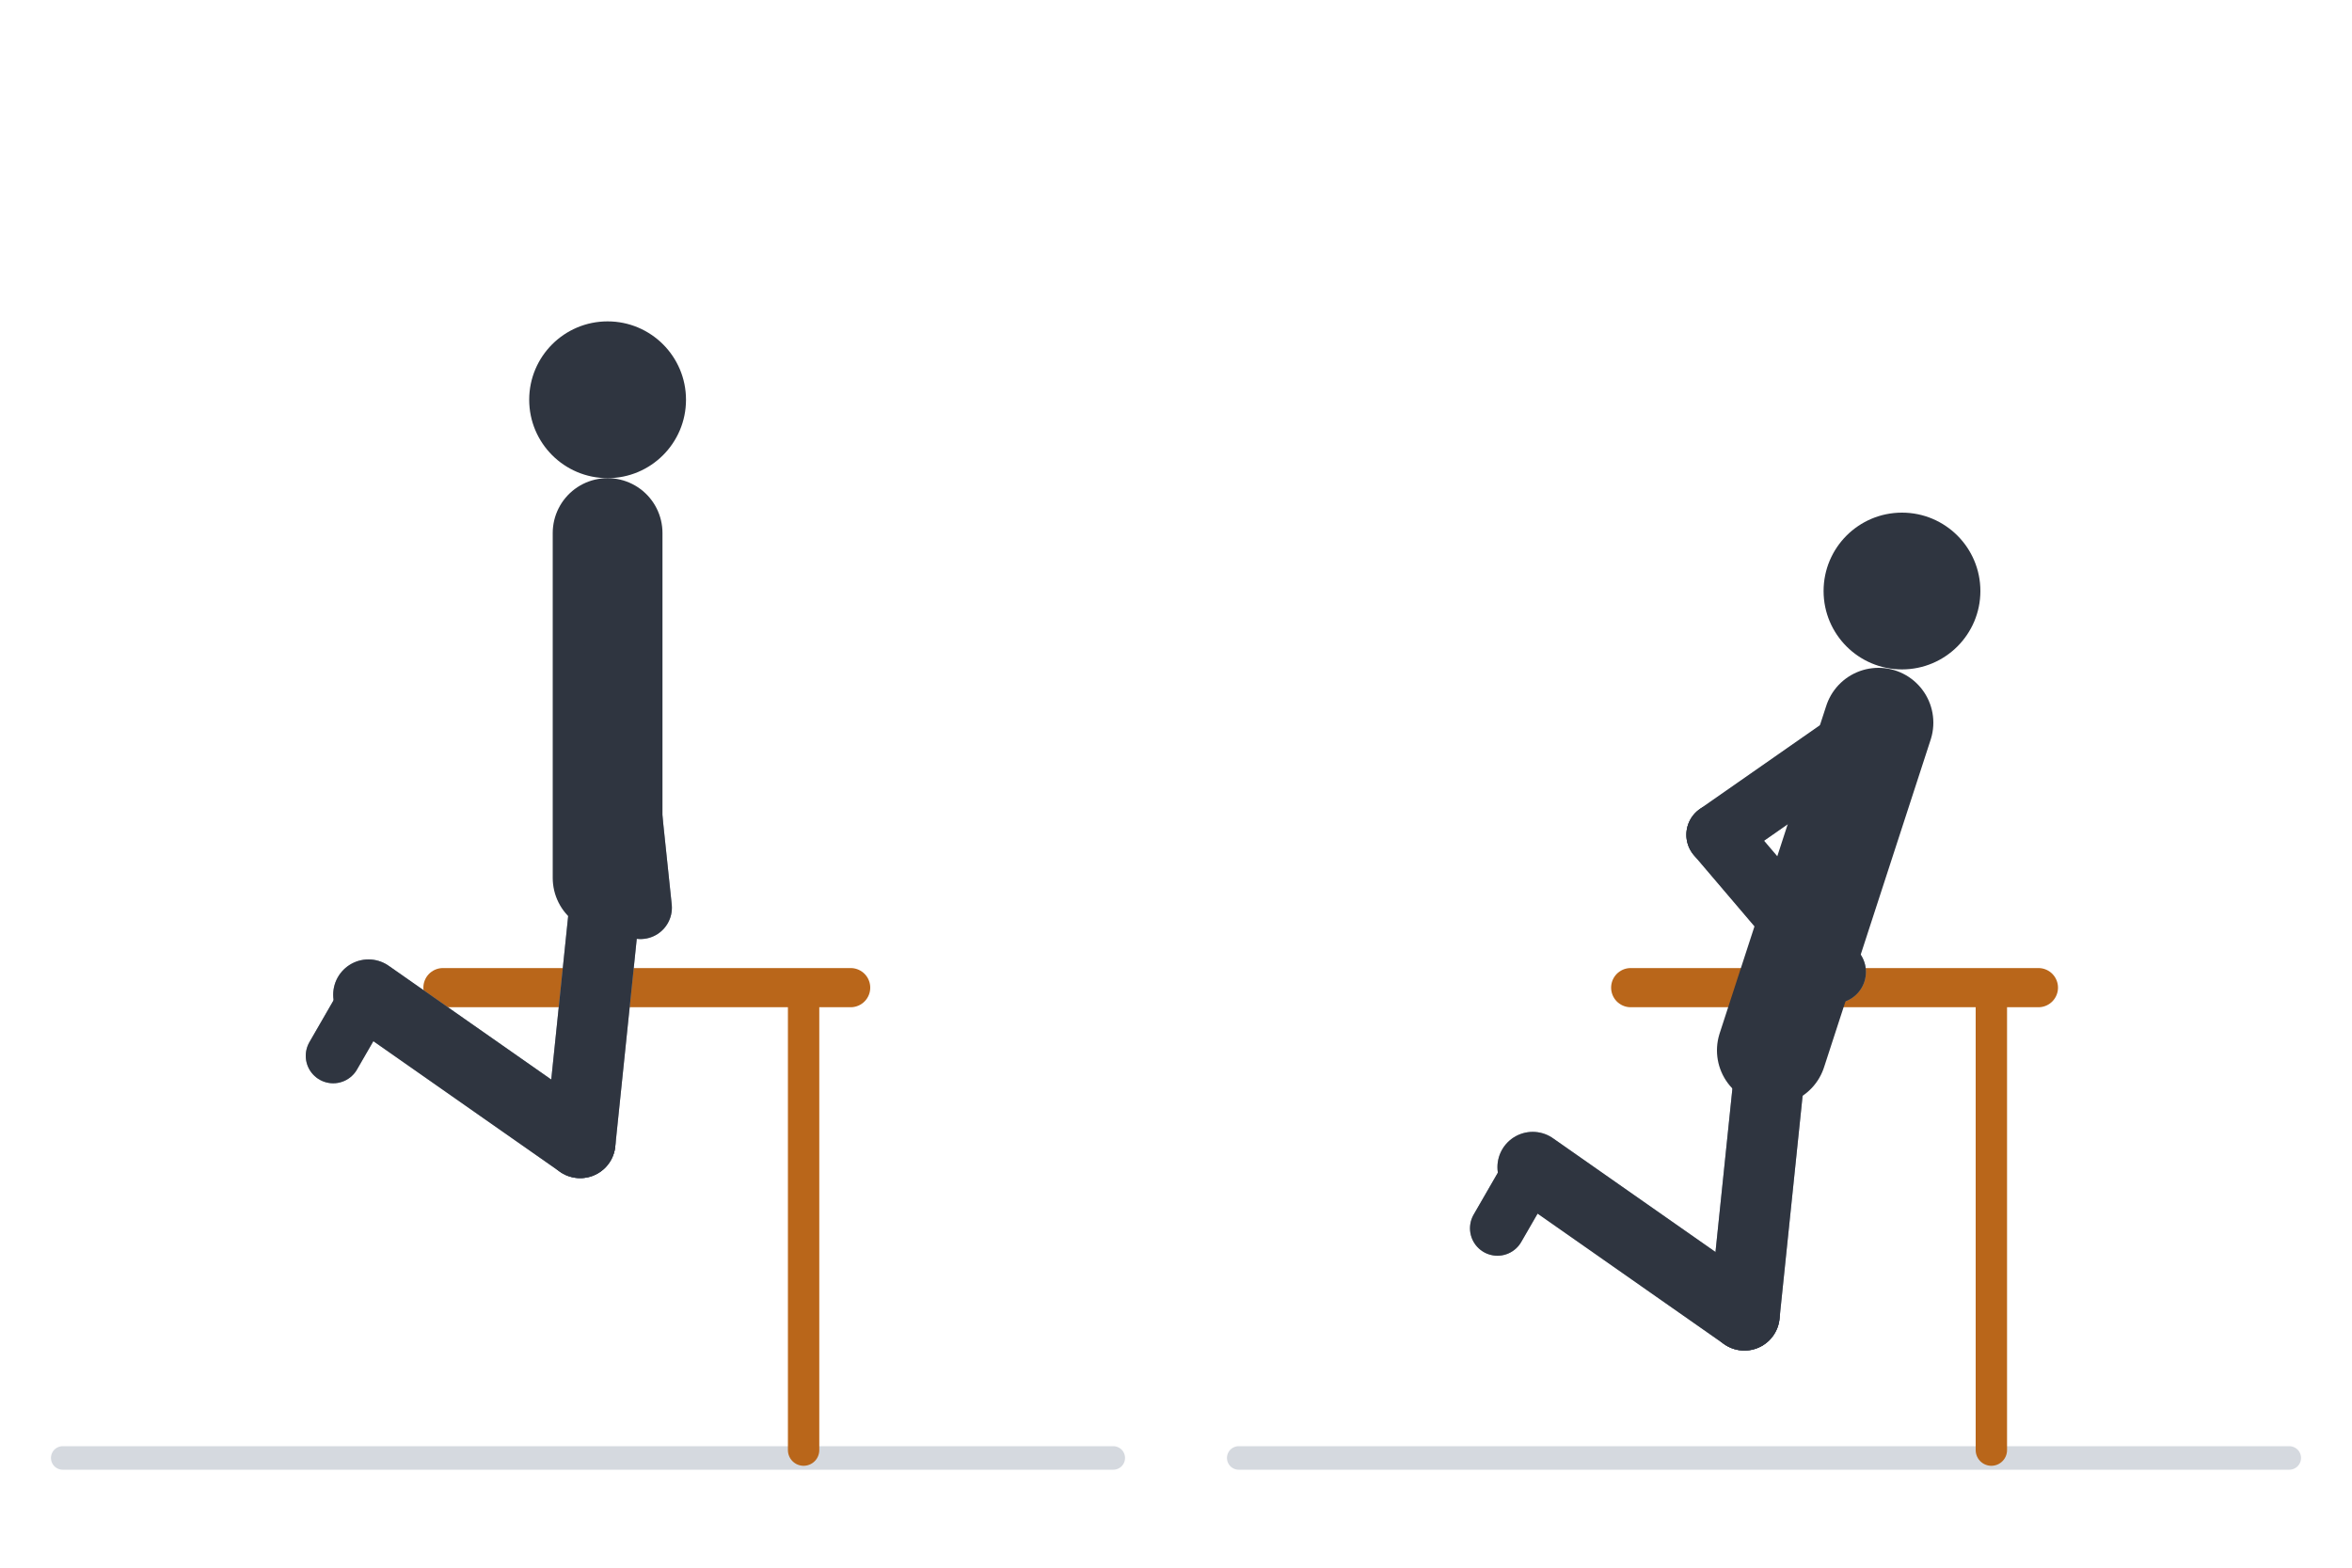
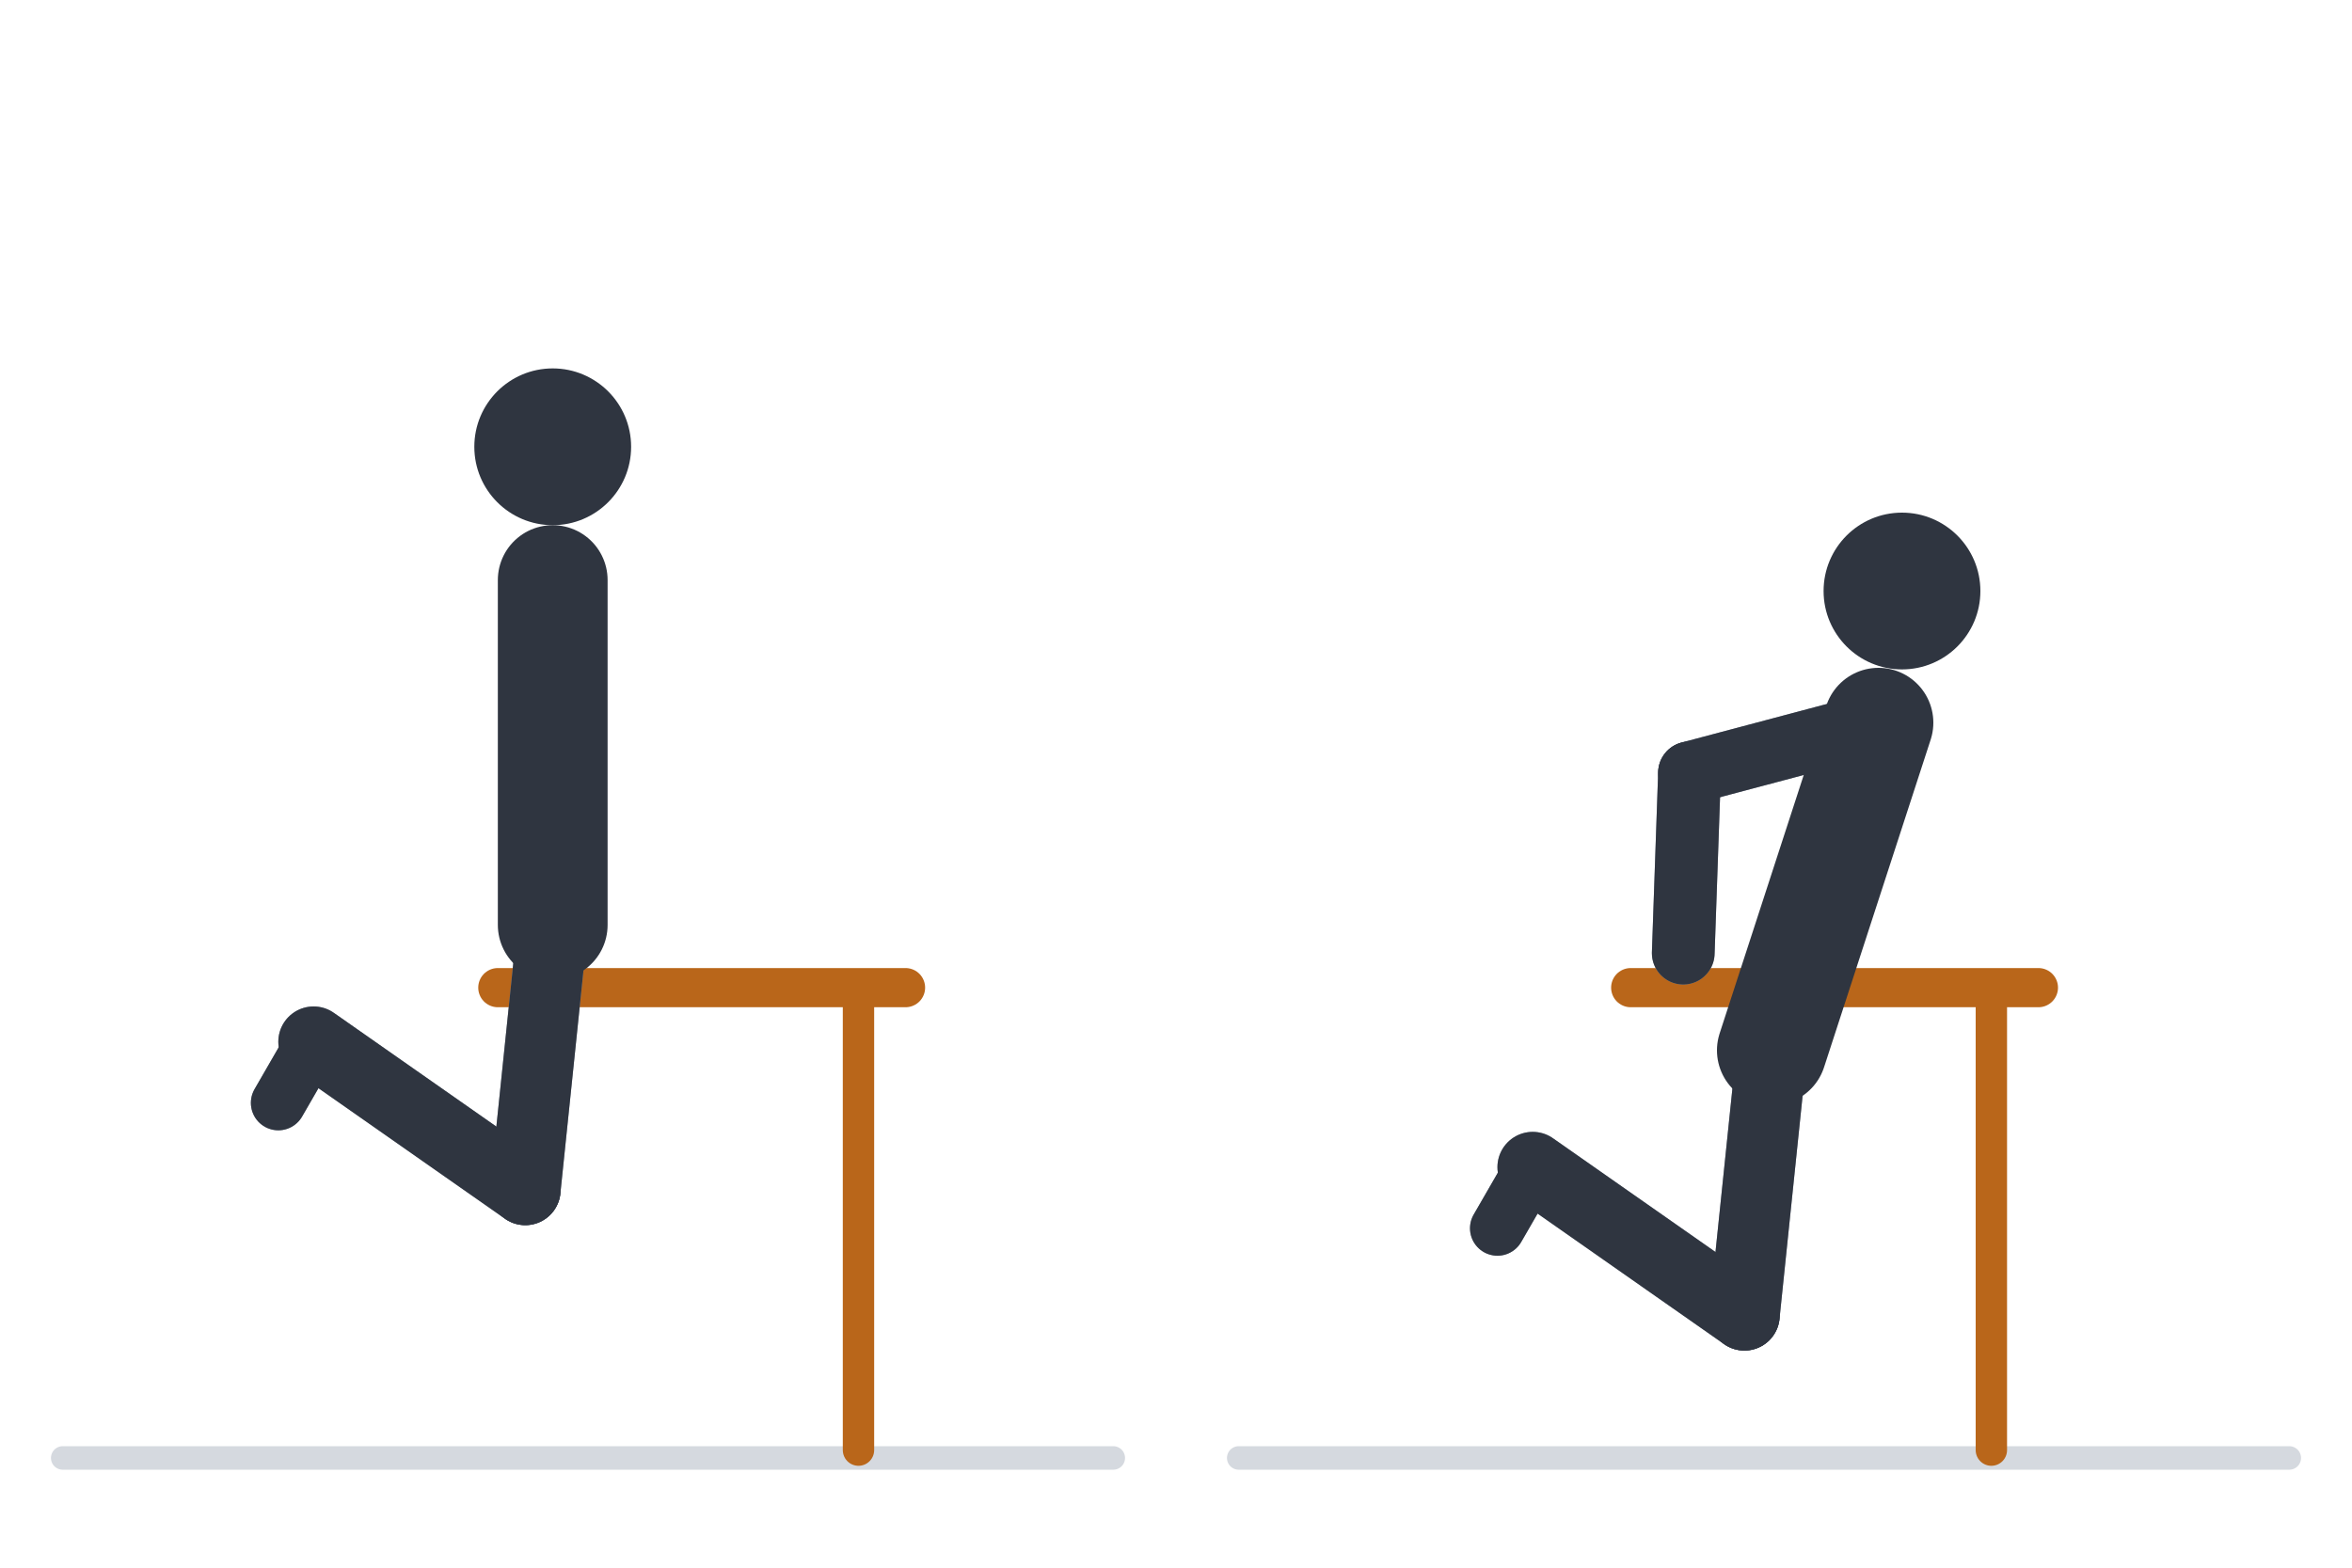
<svg xmlns="http://www.w3.org/2000/svg" width="300" height="200" viewBox="0 0 300 200">
  <line x1="8.0" y1="186.0" x2="142.0" y2="186.0" stroke="#D5D9DF" stroke-width="3" stroke-linecap="round" />
-   <line x1="56.5" y1="126.0" x2="108.5" y2="126.0" stroke="#B9661A" stroke-width="5" stroke-linecap="round" />
-   <line x1="102.5" y1="126.0" x2="102.5" y2="185.0" stroke="#B9661A" stroke-width="4" stroke-linecap="round" />
-   <line x1="77.5" y1="68.0" x2="79.3" y2="92.9" stroke="#8E96A3" stroke-width="8" stroke-linecap="round" />
-   <line x1="79.3" y1="92.9" x2="81.7" y2="115.8" stroke="#8E96A3" stroke-width="8" stroke-linecap="round" />
-   <line x1="77.5" y1="112.0" x2="74.0" y2="145.8" stroke="#8E96A3" stroke-width="9" stroke-linecap="round" />
-   <line x1="74.0" y1="145.8" x2="47.0" y2="126.9" stroke="#8E96A3" stroke-width="9" stroke-linecap="round" />
-   <line x1="47.0" y1="126.9" x2="42.5" y2="134.7" stroke="#8E96A3" stroke-width="7" stroke-linecap="round" />
-   <line x1="77.5" y1="112.0" x2="77.5" y2="68.0" stroke="#2F3540" stroke-width="14" stroke-linecap="round" />
-   <circle cx="77.5" cy="51.0" r="10.0" fill="#2F3540" />
-   <line x1="77.5" y1="112.0" x2="74.0" y2="145.8" stroke="#2F3540" stroke-width="9" stroke-linecap="round" />
-   <line x1="74.0" y1="145.8" x2="47.0" y2="126.9" stroke="#2F3540" stroke-width="9" stroke-linecap="round" />
-   <line x1="47.0" y1="126.9" x2="42.5" y2="134.7" stroke="#2F3540" stroke-width="7" stroke-linecap="round" />
-   <line x1="77.5" y1="68.0" x2="79.3" y2="92.9" stroke="#2F3540" stroke-width="8" stroke-linecap="round" />
-   <line x1="79.3" y1="92.9" x2="81.7" y2="115.8" stroke="#2F3540" stroke-width="8" stroke-linecap="round" />
+   <line x1="63.5" y1="126.0" x2="115.5" y2="126.0" stroke="#B9661A" stroke-width="5" stroke-linecap="round" />
+   <line x1="109.5" y1="126.0" x2="109.5" y2="185.0" stroke="#B9661A" stroke-width="4" stroke-linecap="round" />
+   <line x1="70.5" y1="74.0" x2="70.5" y2="99.0" stroke="#8E96A3" stroke-width="8" stroke-linecap="round" />
+   <line x1="70.5" y1="99.0" x2="70.5" y2="122.0" stroke="#8E96A3" stroke-width="8" stroke-linecap="round" />
+   <line x1="70.5" y1="118.0" x2="67.0" y2="151.8" stroke="#8E96A3" stroke-width="9" stroke-linecap="round" />
+   <line x1="67.0" y1="151.8" x2="40.0" y2="132.9" stroke="#8E96A3" stroke-width="9" stroke-linecap="round" />
+   <line x1="40.0" y1="132.9" x2="35.5" y2="140.7" stroke="#8E96A3" stroke-width="7" stroke-linecap="round" />
+   <line x1="70.5" y1="118.0" x2="70.5" y2="74.0" stroke="#2F3540" stroke-width="14" stroke-linecap="round" />
+   <circle cx="70.5" cy="57.0" r="10.0" fill="#2F3540" />
+   <line x1="70.5" y1="118.0" x2="67.0" y2="151.8" stroke="#2F3540" stroke-width="9" stroke-linecap="round" />
+   <line x1="67.0" y1="151.8" x2="40.0" y2="132.9" stroke="#2F3540" stroke-width="9" stroke-linecap="round" />
+   <line x1="40.0" y1="132.9" x2="35.5" y2="140.7" stroke="#2F3540" stroke-width="7" stroke-linecap="round" />
+   <line x1="70.5" y1="74.0" x2="70.5" y2="99.0" stroke="#2F3540" stroke-width="8" stroke-linecap="round" />
+   <line x1="70.5" y1="99.0" x2="70.5" y2="122.0" stroke="#2F3540" stroke-width="8" stroke-linecap="round" />
  <line x1="158.0" y1="186.0" x2="292.0" y2="186.0" stroke="#D5D9DF" stroke-width="3" stroke-linecap="round" />
  <line x1="208.0" y1="126.0" x2="260.0" y2="126.0" stroke="#B9661A" stroke-width="5" stroke-linecap="round" />
  <line x1="254.0" y1="126.0" x2="254.0" y2="185.0" stroke="#B9661A" stroke-width="4" stroke-linecap="round" />
-   <line x1="239.6" y1="92.2" x2="219.1" y2="106.5" stroke="#8E96A3" stroke-width="8" stroke-linecap="round" />
-   <line x1="219.1" y1="106.5" x2="234.0" y2="124.0" stroke="#8E96A3" stroke-width="8" stroke-linecap="round" />
+   <line x1="239.6" y1="92.2" x2="215.5" y2="98.6" stroke="#8E96A3" stroke-width="8" stroke-linecap="round" />
+   <line x1="215.5" y1="98.6" x2="214.7" y2="121.6" stroke="#8E96A3" stroke-width="8" stroke-linecap="round" />
  <line x1="226.0" y1="134.0" x2="222.5" y2="167.8" stroke="#8E96A3" stroke-width="9" stroke-linecap="round" />
  <line x1="222.5" y1="167.8" x2="195.5" y2="148.9" stroke="#8E96A3" stroke-width="9" stroke-linecap="round" />
  <line x1="195.5" y1="148.9" x2="191.0" y2="156.7" stroke="#8E96A3" stroke-width="7" stroke-linecap="round" />
  <line x1="226.0" y1="134.0" x2="239.6" y2="92.2" stroke="#2F3540" stroke-width="14" stroke-linecap="round" />
  <circle cx="242.6" cy="75.4" r="10.0" fill="#2F3540" />
  <line x1="226.0" y1="134.0" x2="222.5" y2="167.8" stroke="#2F3540" stroke-width="9" stroke-linecap="round" />
  <line x1="222.5" y1="167.8" x2="195.5" y2="148.9" stroke="#2F3540" stroke-width="9" stroke-linecap="round" />
  <line x1="195.5" y1="148.9" x2="191.0" y2="156.7" stroke="#2F3540" stroke-width="7" stroke-linecap="round" />
-   <line x1="239.6" y1="92.2" x2="219.1" y2="106.5" stroke="#2F3540" stroke-width="8" stroke-linecap="round" />
-   <line x1="219.1" y1="106.5" x2="234.0" y2="124.0" stroke="#2F3540" stroke-width="8" stroke-linecap="round" />
+   <line x1="239.6" y1="92.2" x2="215.5" y2="98.6" stroke="#2F3540" stroke-width="8" stroke-linecap="round" />
+   <line x1="215.5" y1="98.6" x2="214.7" y2="121.6" stroke="#2F3540" stroke-width="8" stroke-linecap="round" />
</svg>
